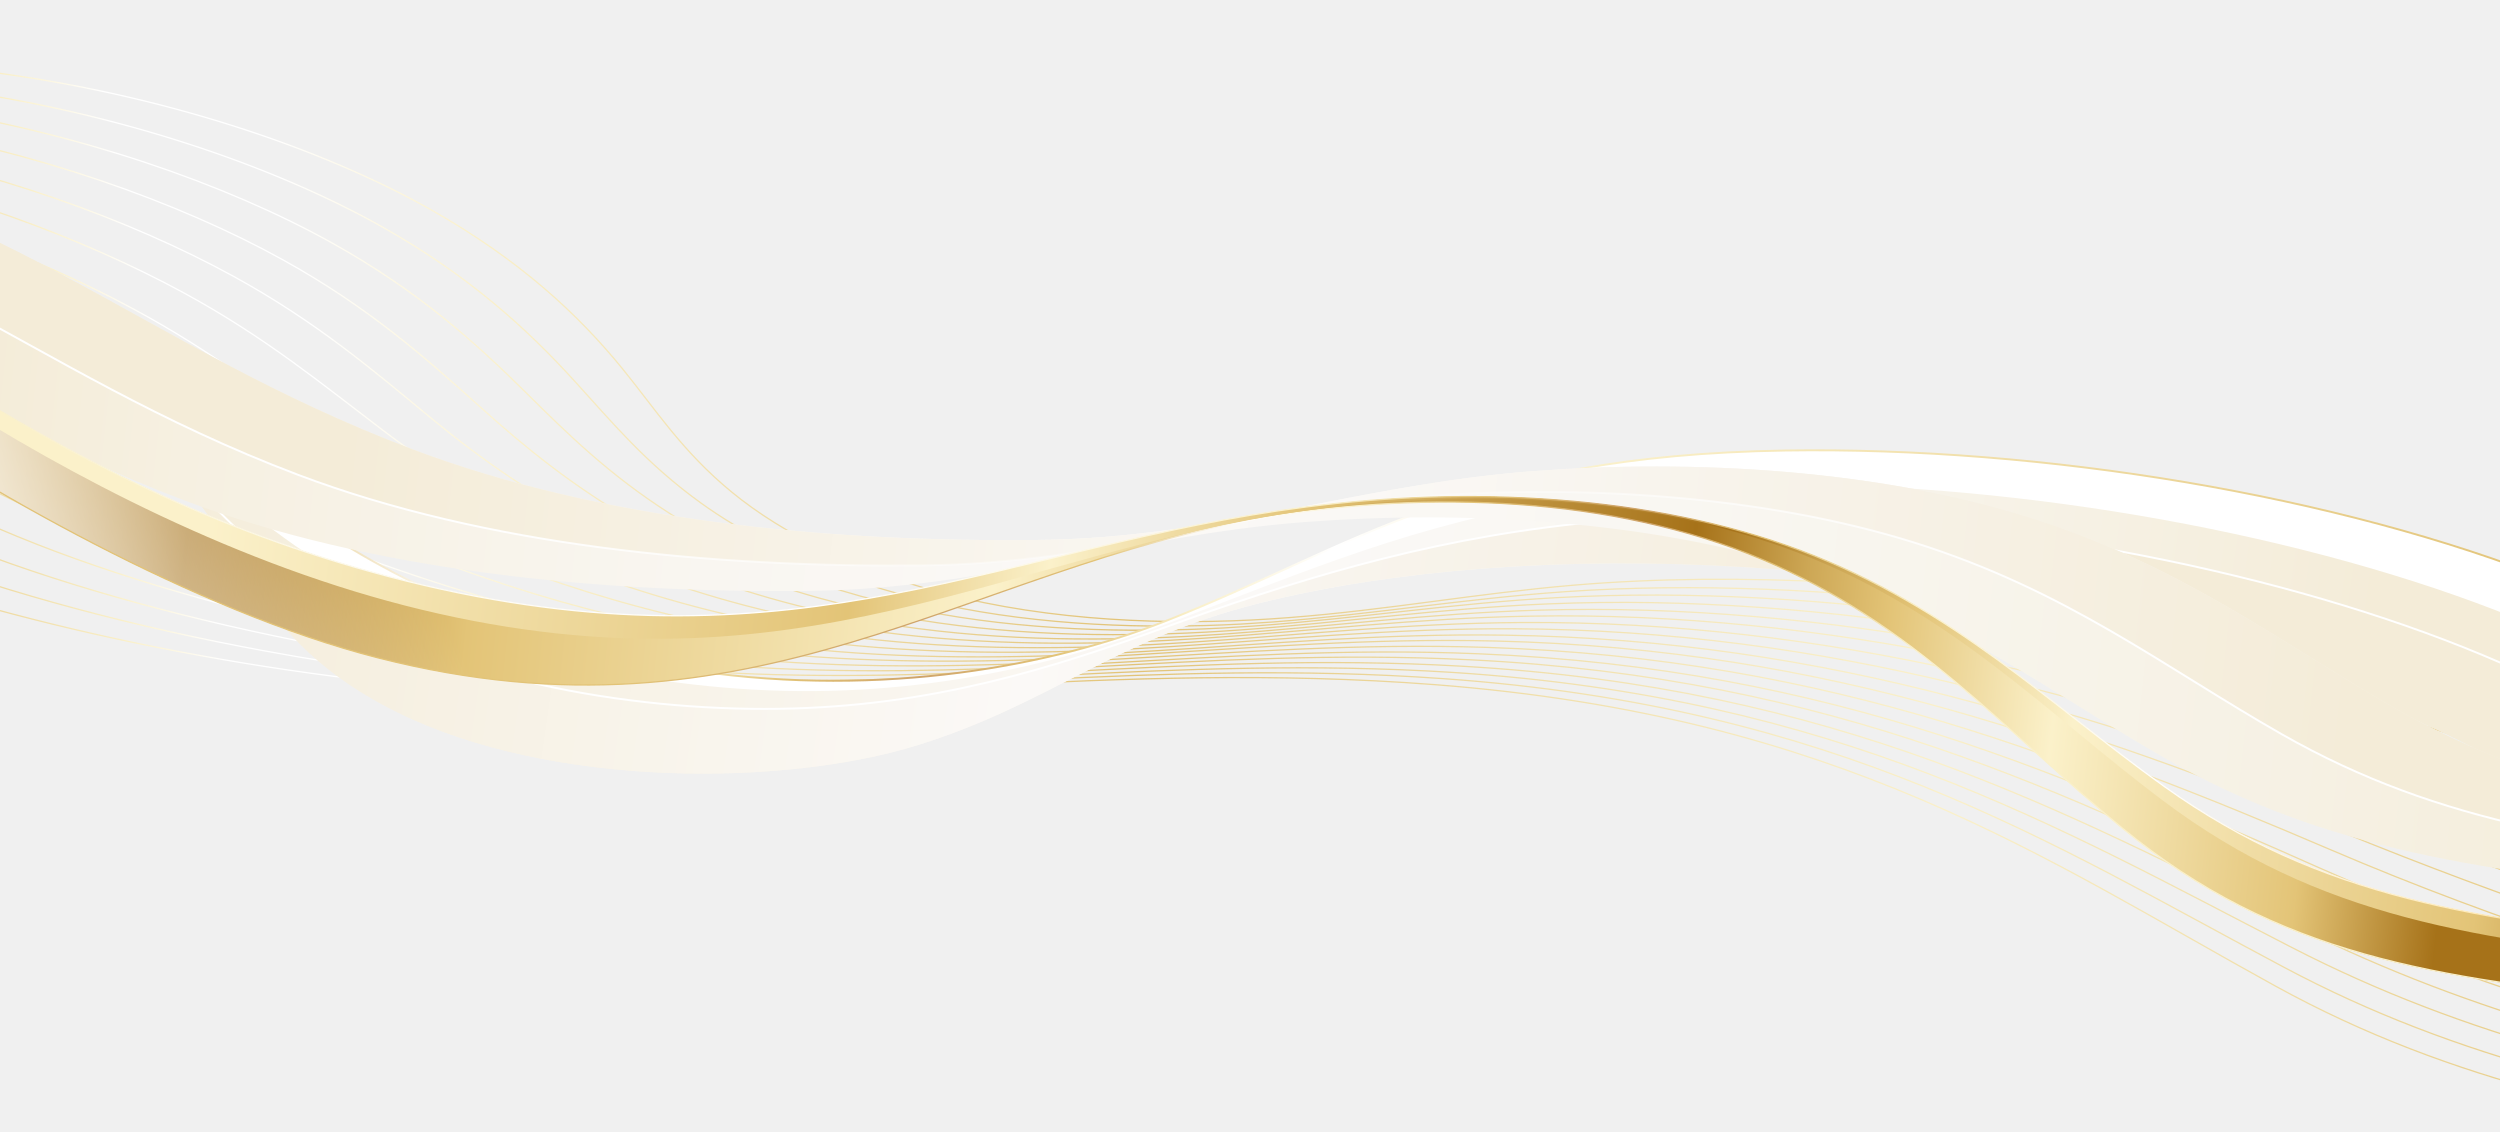
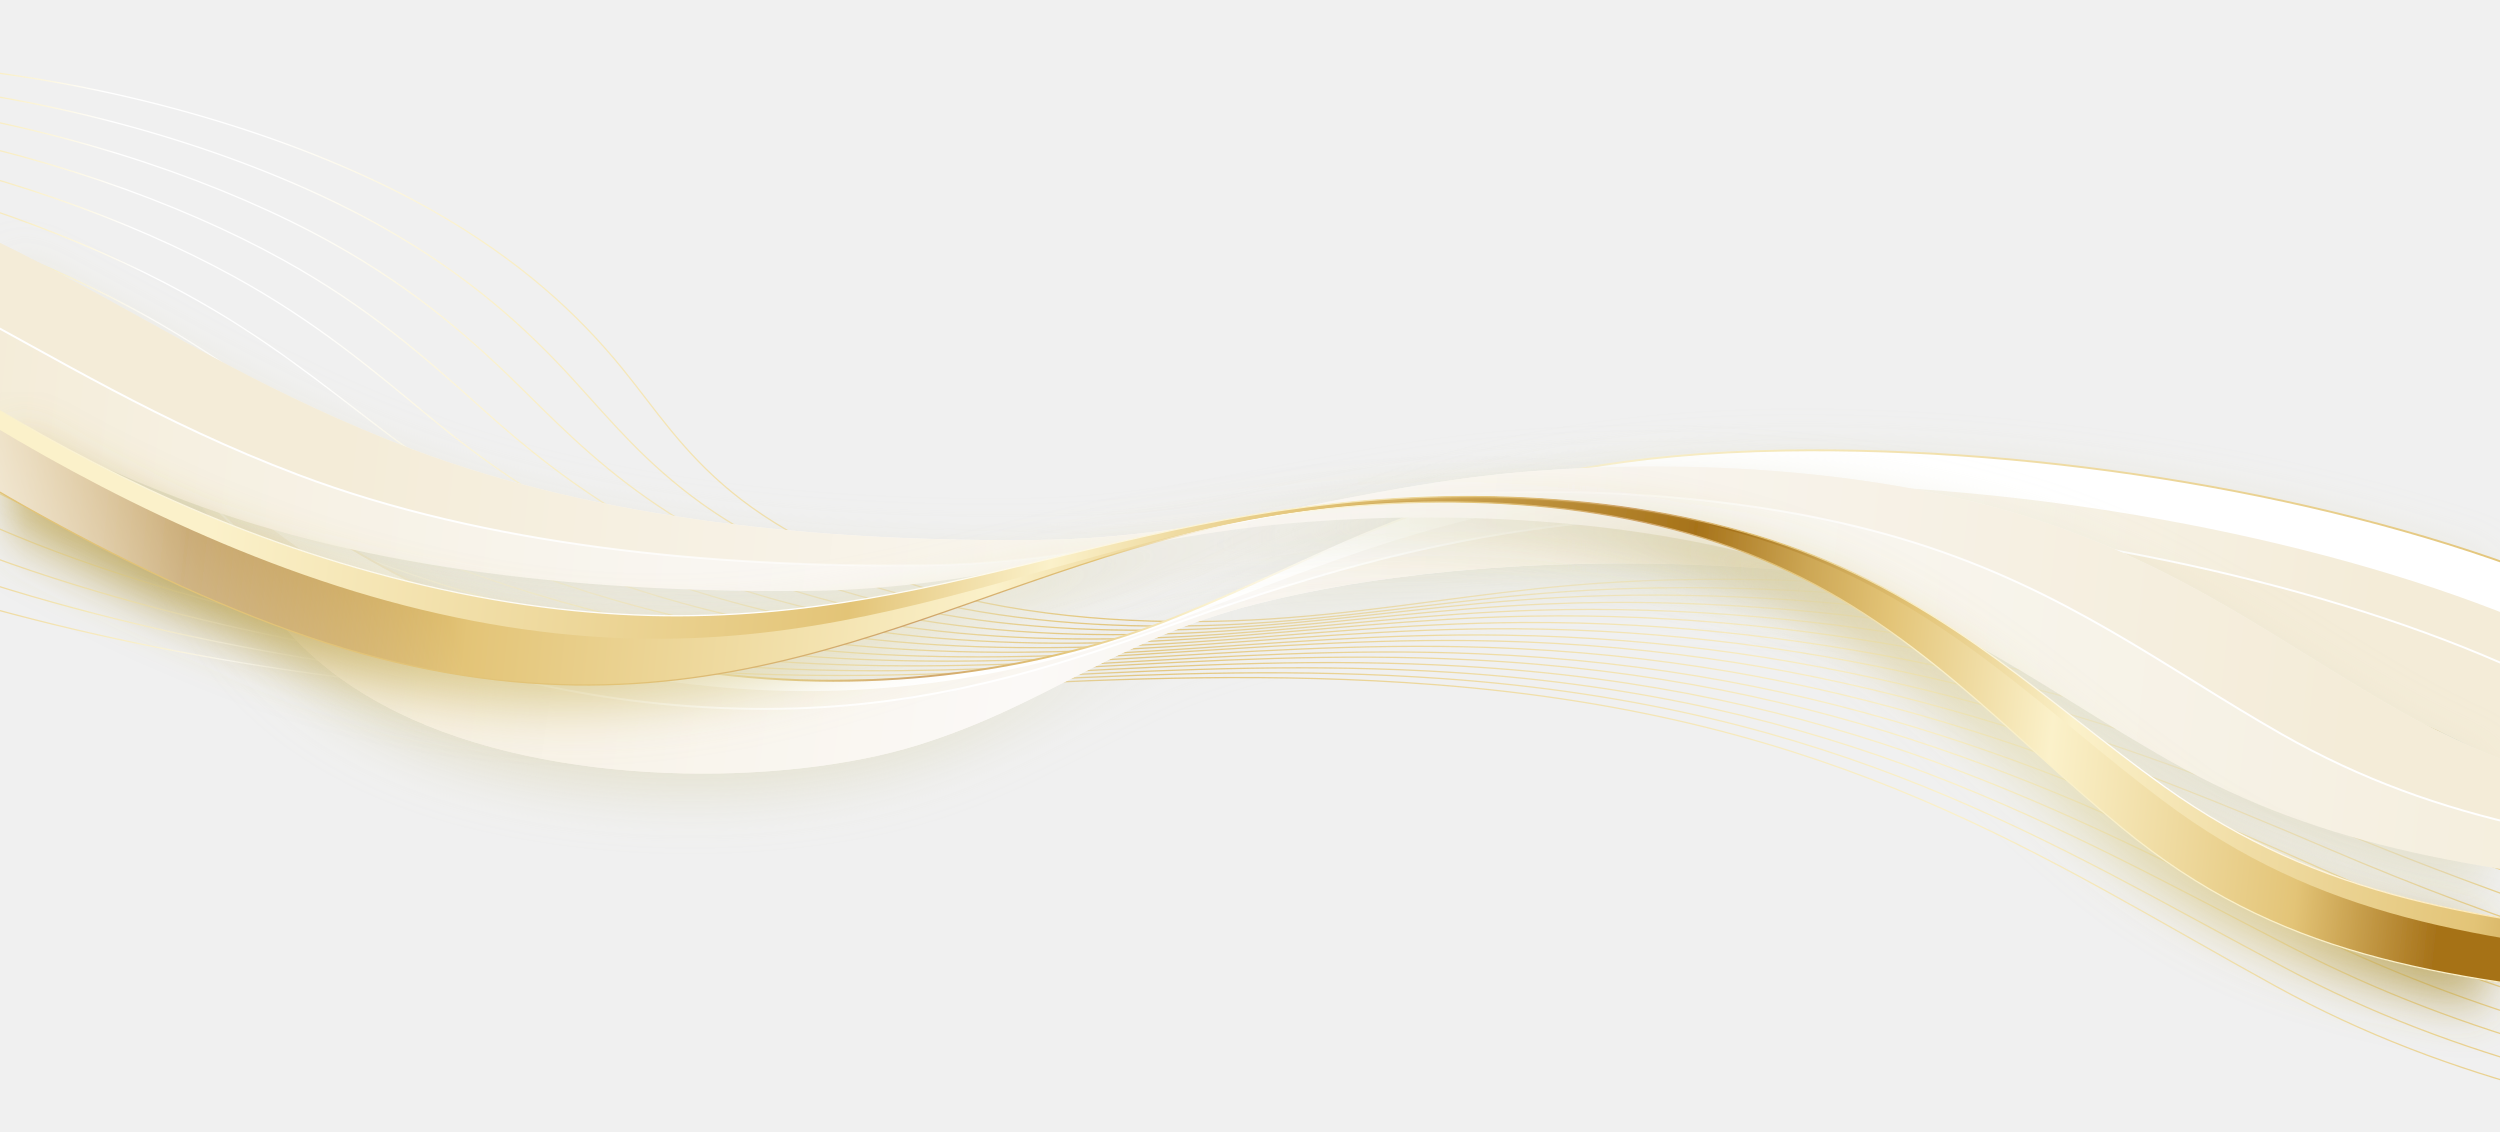
<svg xmlns="http://www.w3.org/2000/svg" viewBox="0 0 1920 869">
+   <defs>
+     <filter id="f1" x="0" y="0" width="200%" height="200%">
+       <feOffset result="offOut" in="SourceGraphic" dx="-10" dy="15" />
+       <feColorMatrix result="matrixOut" in="offOut" type="matrix" values=".6 0 0 .2 0                  0 .6 0 0 .2                 0.1 0 .6 0 0                 0 0 0 .8 0" />
+       <feGaussianBlur result="blurOut" in="matrixOut" stdDeviation="20" />
+       <feBlend in="SourceGraphic" in2="blurOut" mode="normal" />
+     </filter>
+   </defs>
  <linearGradient id="light1" gradientUnits="userSpaceOnUse" x1="-230" y1="1072" x2="470" y2="780">
    <stop offset="0" style="stop-color:#FFF0" />
    <stop offset="0.5" style="stop-color:#FFFF" />
    <stop offset="1" style="stop-color:#FFF0" />
    <animate attributeName="x1" from="-1000" to="3000" dur="4s" repeatCount="indefinite" />
    <animate attributeName="x2" from="-300" to="3700" dur="4s" repeatCount="indefinite" />
  </linearGradient>
  <linearGradient id="r1" gradientUnits="userSpaceOnUse" x1="-357.518" y1="733.033" x2="1949.24" y2="238.082">
    <stop offset="0" style="stop-color:#C59757" />
    <stop offset="0.13" style="stop-color:#E2C377" />
    <stop offset="0.21" style="stop-color:#FAF0C9" />
    <stop offset="0.24" style="stop-color:#FFFFFF" />
    <stop offset="0.29" style="stop-color:#FFFFFF" />
    <stop offset="0.35" style="stop-color:#FAF0C9" />
    <stop offset="0.53" style="stop-color:#E2C377" />
    <stop offset="0.57" style="stop-color:#E7CD8A" />
    <stop offset="0.66" style="stop-color:#F1E0AC" />
    <stop offset="0.73" style="stop-color:#F7EBC1" />
    <stop offset="0.78" style="stop-color:#FAF0C9" />
    <stop offset="1" style="stop-color:#E2C377" />
  </linearGradient>
  <path style="fill:none;stroke:url(#r1)" d="M-455.8,273.6c108.6,55.5,210.5,113.8,345.1,161.2c151.6,53.4,339.9,89.2,515,98c121.9,6.1,234.6-0.4,346.7-6.1  c112.1-5.7,227.5-10.4,350.8-0.9c313,24.2,468.1,133.9,646.1,231.7c67.7,37.2,135.8,62.6,210,82.4 M-428,260  c64.5,29.7,126.3,61.7,189.9,92.8c51.9,25.4,104.7,50.2,164.1,72.6c82.7,31.1,178,56.2,276.2,74.3c72.2,13.4,146.6,22.9,219.3,27.5  c26.1,1.7,51.9,2.7,77.4,3.3c91.4,2,178.9-2.5,265.5-6.9c10.1-0.5,20.2-1,30.3-1.5c100.8-5,203.9-8.7,313.7-0.9  c305.2,21.7,465.9,126.2,645.4,221.5c67.5,36,135.2,61.2,208.2,81.3 M-400.1,246.3c69.1,28.9,135,61.5,200.1,93.7  c53,26.2,104.7,52.4,163,75.9c78.2,31.4,169.2,56.7,263.4,75.7c69.3,14,141.3,24.4,212.6,29.9c25.6,2,50.9,3.3,76.2,4.2  c90.3,3,177.4-0.9,262.9-5.3c10-0.5,19.9-1,29.9-1.5c99.2-5,199.8-9.3,307.4-2.5c297.5,19.2,464.2,118.5,644.6,211.2  c67.6,34.8,134.6,59.8,206.3,80.1 M-372.3,232.6c73.8,28,143.8,61.3,210.2,94.6c54.1,27.1,104.6,54.6,161.8,79.1  c73.7,31.6,160.4,57.2,250.6,77.1c66.4,14.7,136.1,26,205.9,32.4c25,2.3,50,4,74.9,5.1c89.2,4,175.8,0.6,260.3-3.7  c9.9-0.5,19.7-1,29.5-1.5c97.5-5.1,195.7-10.1,301-4.1c289.6,16.4,462.2,110.8,643.8,201c67.6,33.6,134.1,58.3,204.4,79   M-344.5,218.9c78.5,27.2,152.5,61.1,220.3,95.5c55.2,28,104.6,56.7,160.7,82.4c69.3,31.8,151.6,57.7,237.8,78.5  c63.4,15.3,130.9,27.5,199.2,34.8c24.5,2.6,49.1,4.6,73.7,6c88.1,5.1,174.3,2.1,257.7-2.2c9.7-0.5,19.4-1,29.1-1.5  c95.9-5.2,191.6-10.8,294.7-5.7c281.8,13.8,460.2,103.1,643,190.7c67.5,32.4,133.5,56.9,202.6,77.8 M-316.7,205.3  c83.1,26.4,161.3,60.9,230.5,96.4c56.3,28.9,104.6,58.8,159.5,85.7c65,31.9,142.8,58.2,225,79.9c60.5,15.9,125.6,29.1,192.5,37.2  c24,2.9,48.2,5.3,72.5,7c87,6.1,172.7,3.6,255.1-0.6c9.6-0.5,19.2-1,28.7-1.5c94.2-5.2,187.6-11.5,288.3-7.3  c274,11.2,458.1,95.4,642.2,180.5c67.4,31.2,133,55.5,200.7,76.6 M-288.9,191.6c87.8,25.5,170,60.7,240.6,97.3  c57.4,29.8,104.7,60.8,158.4,89c60.8,31.9,134,58.7,212.2,81.2c57.5,16.6,120.4,30.6,185.8,39.7c23.5,3.3,47.2,5.9,71.3,7.9  c85.9,7.1,171.1,5.1,252.4,0.9c9.5-0.5,18.9-1,28.3-1.5c92.6-5.3,183.5-12.1,282-8.9c266.2,8.6,455.9,87.7,641.4,170.3  c67.4,30,132.4,54.1,198.8,75.5 M-261.1,177.9c92.5,24.7,178.8,60.5,250.7,98.2c58.5,30.7,104.8,62.8,157.2,92.3  c56.7,31.9,125.2,59.2,199.4,82.6c54.6,17.2,115.2,32.2,179,42.1c23,3.6,46.3,6.6,70,8.8c84.8,8.1,169.6,6.7,249.8,2.5  c9.3-0.5,18.6-1,27.9-1.6c90.9-5.4,179.4-12.8,275.6-10.5c258.4,6.1,453.8,80,640.7,160c67.2,28.8,131.8,52.6,197,74.3   M-233.3,164.3c97.1,23.9,187.5,60.3,260.8,99.1c59.6,31.6,105.1,64.8,156.1,95.6c52.8,31.9,116.4,59.7,186.6,84  c51.7,17.9,109.9,33.8,172.3,44.6c22.5,3.9,45.4,7.2,68.8,9.8c83.7,9.2,168,8.2,247.2,4.1c9.2-0.5,18.4-1,27.5-1.6  c89.3-5.4,175.3-13.5,269.3-12.1c250.6,3.5,451.6,72.3,639.9,149.8c67.1,27.6,131.3,51.2,195.1,73.1 M-205.5,150.6  c101.8,23,196.3,60.1,270.9,100c60.7,32.4,105.5,66.8,154.9,98.9c49,31.8,107.6,60.2,173.8,85.4c48.7,18.5,104.7,35.3,165.6,47  c21.9,4.2,44.5,7.8,67.6,10.7c82.6,10.2,166.5,9.7,244.6,5.6c9.1-0.5,18.1-1,27.1-1.6c87.6-5.5,171.2-14.1,262.9-13.7  c242.8,1,449.3,64.6,639.1,139.6c67,26.4,130.7,49.8,193.2,71.9 M-177.7,136.9c106.5,22.2,205,59.8,281.1,100.9  c61.8,33.3,106.1,68.7,153.8,102.1c45.3,31.8,98.8,60.7,161,86.8c45.8,19.2,99.5,36.9,158.9,49.5c21.4,4.6,43.5,8.5,66.4,11.6  C725,499,808.4,499,885.5,495c9-0.5,17.8-1,26.6-1.6c86-5.6,167.2-14.8,256.6-15.3c235.1-1.5,447,57,638.3,129.3  c66.8,25.3,130.2,48.4,191.3,70.8 M-149.9,123.2C-38.7,144.6,63.9,182.9,141.3,225c62.9,34.2,106.8,70.6,152.7,105.4  c41.8,31.7,90,61.2,148.3,88.2c42.8,19.8,94.2,38.4,152.2,51.9c20.9,4.9,42.6,9.1,65.2,12.5c80.4,12.2,163.3,12.8,239.3,8.7  c8.8-0.5,17.6-1,26.2-1.6c84.3-5.6,163.1-15.4,250.2-16.9c227.3-4,444.6,49.3,637.6,119.1c66.7,24.1,129.6,46.9,189.5,69.6   M-122.1,109.6C-6.2,130.1,100.5,169,179.3,212.2c64,35.1,107.8,72.6,151.5,108.7c38.4,31.7,81.2,61.7,135.5,89.6  c39.9,20.5,89,40,145.5,54.4c20.4,5.2,41.7,9.7,63.9,13.5c79.3,13.3,161.8,14.3,236.7,10.3c8.7-0.5,17.3-1,25.8-1.6  c82.7-5.7,159-16.1,243.9-18.5c219.6-6.4,442.2,41.7,636.8,108.9c66.5,22.9,129,45.5,187.6,68.4 M-94.2,95.9  C26.2,115.6,137,155.1,217.2,199.5c65.1,36,108.8,74.6,150.4,112c35.1,31.7,72.4,62.2,122.7,91c36.9,21.1,83.8,41.5,138.8,56.8  c19.9,5.5,40.8,10.4,62.7,14.4c78.2,14.3,160.2,15.8,234.1,11.8c8.6-0.5,17.1-1,25.4-1.6c81-5.8,155-16.7,237.5-20.1  c211.9-8.9,439.8,34.1,636,98.6c66.2,21.8,128.5,44.1,185.7,67.3 M-66.4,82.2c125.2,18.9,240,59,321.6,104.5  c66.2,36.9,110.1,76.5,149.2,115.3c32,31.7,63.6,62.7,109.9,92.3c34,21.8,78.5,43.1,132,59.3c19.3,5.9,39.9,11,61.5,15.3  c77.1,15.3,158.7,17.3,231.5,13.4c8.4-0.5,16.8-1,25-1.6c79.4-5.8,151-17.3,231.2-21.7c204.3-11.3,437.4,26.6,635.2,88.4  c66,20.6,127.9,42.7,183.8,66.1 M-38.6,68.6c129.8,18,248.8,58.8,331.7,105.4c67.2,37.8,111.6,78.5,148.1,118.6  c28.9,31.7,54.8,63.2,97.1,93.7c31.1,22.4,73.3,44.6,125.3,61.7c18.8,6.2,38.9,11.7,60.3,16.3c76,16.3,157.1,18.8,228.9,15  c8.3-0.5,16.5-1,24.6-1.6c77.8-5.9,147-17.9,224.8-23.3c196.8-13.6,434.9,19.1,634.4,78.1c65.8,19.5,127.3,41.2,182,65 M-10.8,54.9  C123.7,72.1,246.7,113.5,331,161.1c68.3,38.6,113.2,80.5,146.9,121.9c25.9,31.8,46,63.7,84.3,95.1c38.3,31.4,98.6,63,177.7,81.3  c83.6,19.4,174.3,20.9,250.4,14.9c76.1-5.9,143-18.5,218.5-24.9c250.7-21.3,597,34.2,813.8,131.7" />
  <linearGradient id="r21" gradientUnits="userSpaceOnUse" x1="-551.298" y1="622.584" x2="1959.386" y2="262.64" gradientTransform="matrix(1 0 0 -1 0 870)">
    <stop offset="0.24" style="stop-color:#F4ECD8" />
    <stop offset="0.6" style="stop-color:#FBF9F7" />
    <stop offset="0.72" style="stop-color:#F9F7F2" />
    <stop offset="0.85" style="stop-color:#F6F1E4" />
    <stop offset="0.94" style="stop-color:#F4ECD8" />
  </linearGradient>
-   <path style="fill:url(#r21);" d="M705,572.2  c101.5-31.7,150.6-80.9,261.2-108.7c102.8-25.9,235.8-36.6,376-27.8c236.3,14.7,483.1,84,617.1,173.1l2.4-162.2  C1796,380.5,1569.4,342.9,1371,345.9c-244.7,3.8-330.7,73.7-475.4,130.9c-87.1,34.4-217.1,59.1-360,38.6  C407.4,497,306,447.5,234.6,399c-71.4-48.5-126-100.4-218.7-144.3c-143.3-68-372.3-107.7-554.5-96.2l79,97.7  c70.6-22.4,177.7-27.8,282.8-14.2c105.1,13.6,205.9,45.9,266.1,85.2c53.8,35.1,74.4,73.5,97.6,110.8  c23.2,37.3,52.4,76.3,118.2,108.9C423.8,605.7,602.9,604,705,572.2L705,572.2z" />
+   <path style="fill:url(#r21);" filter="url(#f1)" d="M705,572.2  c101.5-31.7,150.6-80.9,261.2-108.7c102.8-25.9,235.8-36.6,376-27.8c236.3,14.7,483.1,84,617.1,173.1l2.4-162.2  C1796,380.5,1569.4,342.9,1371,345.9c-244.7,3.8-330.7,73.7-475.4,130.9c-87.1,34.4-217.1,59.1-360,38.6  C407.4,497,306,447.5,234.6,399c-71.4-48.5-126-100.4-218.7-144.3c-143.3-68-372.3-107.7-554.5-96.2l79,97.7  c70.6-22.4,177.7-27.8,282.8-14.2c105.1,13.6,205.9,45.9,266.1,85.2c53.8,35.1,74.4,73.5,97.6,110.8  c23.2,37.3,52.4,76.3,118.2,108.9C423.8,605.7,602.9,604,705,572.2L705,572.2z" />
  <path fill="#FFF" d="M578,529.6c129.2,7.3,239.2-20.5,326.1-53.5c11.8-4.5,23.4-8.9,35-13.4c96.4-36.9,185.6-72.4,316-85.5  c43.5-4.4,91.4-6.3,145.3-5c195.4,4.6,409.8,47.6,560.5,114.8l0.6-40.5C1796,380.5,1569.4,342.9,1371,346  c-244.7,3.8-330.7,73.7-475.4,130.8c-87.1,34.4-217.1,59.1-360,38.6C407.4,497,306,447.6,234.6,399S108.6,298.7,16,254.7  c-143.3-68-372.3-107.7-554.5-96.2l19.8,24.4c77.1-9.4,170-7.2,260.9,5.6c90.8,12.8,179.1,36.1,247.4,65.6  c20.4,8.8,39,18.1,55.9,27.8c33.8,19.4,60.7,39.9,86,60.7c37.6,31.1,72.4,63.5,120.9,93.4C335.5,487.1,455.9,522.7,578,529.6  L578,529.6z" />
  <linearGradient id="r22" gradientUnits="userSpaceOnUse" x1="-545.459" y1="664.323" x2="1945.131" y2="307.261" gradientTransform="matrix(1 0 0 -1 0 870)">
    <stop offset="0.23" style="stop-color:#CFA46A" />
    <stop offset="0.3" style="stop-color:#E2C377" />
    <stop offset="0.37" style="stop-color:#FFFFFF" />
    <stop offset="0.43" style="stop-color:#FAF0C9" />
    <stop offset="0.47" style="stop-color:#E2C377" />
    <stop offset="0.51" style="stop-color:#CFA46A" />
    <stop offset="0.55" style="stop-color:#E2C377" />
    <stop offset="0.59" style="stop-color:#FAF0C9" />
    <stop offset="0.63" style="stop-color:#FFFFFF" />
    <stop offset="0.71" style="stop-color:#FAF0C9" />
    <stop offset="1" style="stop-color:#E2C377" />
  </linearGradient>
  <path style="fill:none;stroke:url(#r22);stroke-width:1.5;" d="  M1961.6,446.6C1796,380.5,1569.4,342.9,1371,346c-244.7,3.8-330.7,73.7-475.4,130.8c-87.1,34.4-217.1,59.1-360,38.6  C407.4,497,306,447.5,234.6,399S108.6,298.7,16,254.7c-143.3-68-372.3-107.7-554.5-96.2" />
  <path style="fill:none;stroke:url(#light1);stroke-width:2;" d="  M1961.6,446.6C1796,380.5,1569.4,342.9,1371,346c-244.7,3.8-330.7,73.7-475.4,130.8c-87.1,34.4-217.1,59.1-360,38.6  C407.4,497,306,447.5,234.6,399S108.6,298.7,16,254.7c-143.3-68-372.3-107.7-554.5-96.2" />
  <linearGradient id="r23" gradientUnits="userSpaceOnUse" x1="-509.877" y1="586.889" x2="1955.206" y2="233.483" gradientTransform="matrix(1 0 0 -1 0 870)">
    <stop offset="0.24" style="stop-color:#F4ECD8" />
    <stop offset="0.53" style="stop-color:#FBF9F7" />
    <stop offset="0.62" style="stop-color:#F8F4ED" />
    <stop offset="0.83" style="stop-color:#F4ECD8" />
  </linearGradient>
  <path style="fill:url(#r23);" d="M705,572.2  c101.5-31.7,150.6-80.9,261.2-108.7c102.8-25.9,235.8-36.6,376-27.8c236.3,14.7,483.1,84,617.1,173.1l1.2-81.1  c-136-68.4-338-116.6-530.5-129c-52.2-3.3-100.6-3.9-145.8-1.9c-133.8,5.7-237.4,33-336,66.2c-12.1,4-23.9,8.2-35.6,12.5  c-86.6,31.5-177.3,63.2-292.3,68.3c-116.5,5.2-255.4-17.2-350.4-70.8c-54.2-30.8-87.2-65.4-120-98.6c-22-22.1-44.6-44.2-75.1-65.3  c-15.2-10.6-32.4-20.8-52-30.6c-65.6-32.8-158.1-59.1-253.7-72.1c-95.6-13-193.2-12.7-268.2,1l39.5,48.9  c70.6-22.4,177.7-27.8,282.8-14.2c105.1,13.6,205.9,45.9,266.1,85.2c53.8,35.1,74.4,73.5,97.6,110.8s52.4,76.3,118.2,108.9  C423.8,605.7,603,604,705,572.2L705,572.2z" />
  <path style="fill:none;stroke:#FFF;stroke-width:1.5;" d="M1960.4,527.7c-136-68.4-338-116.7-530.5-129c-52.2-3.3-100.6-3.9-145.8-1.9c-133.8,5.7-237.4,33-336,66.2  c-12.1,4-23.9,8.2-35.6,12.4c-86.6,31.5-177.3,63.2-292.3,68.3c-116.5,5.2-255.4-17.2-350.4-70.8c-54.2-30.8-87.2-65.4-120-98.6  c-22-22.1-44.6-44.2-75.1-65.3c-15.2-10.6-32.4-20.8-52-30.6c-65.6-32.8-158.1-59.1-253.7-72.1s-193.2-12.7-268.2,1" />
  <linearGradient id="r31" gradientUnits="userSpaceOnUse" x1="-452.87" y1="623.306" x2="2262.021" y2="331.527" gradientTransform="matrix(1 0 0 -1 0 870)">
    <stop offset="0.16" style="stop-color:#F4ECD8" />
    <stop offset="0.22" style="stop-color:#F6F0E1" />
    <stop offset="0.37" style="stop-color:#F9F6F1" />
    <stop offset="0.48" style="stop-color:#FBF9F7" />
    <stop offset="0.64" style="stop-color:#F9F7F2" />
    <stop offset="0.82" style="stop-color:#F6F1E4" />
    <stop offset="0.94" style="stop-color:#F4ECD8" />
  </linearGradient>
-   <path style="fill:url(#r31);" d="M2250.3,647.6  c-167.8-18-287.3-33.2-410.1-103.2c-89.9-51.3-165-110.5-282.9-147.4c-116.1-36.3-257-44.5-379.4-35.2  c-135.8,10.3-242.7,51.4-381,52.9c-162.9,1.8-336.4-15.3-480.1-69.6C103.3,264.4,2.6,148.4-265.6,98.4l-175.5,39.1  c268.2,50,369,166,582.4,246.7c143.7,54.3,317.2,71.4,480.1,69.6c138.3-1.5,245.3-42.6,381.1-52.9c122.4-9.3,263.3-1.1,379.4,35.2  c117.9,36.9,192.9,96.2,282.9,147.4c122.8,70,242.3,85.2,410.1,103.2L2250.3,647.6z" />
+   <path style="fill:url(#r31);" filter="url(#f1)" d="M2250.3,647.6  c-167.8-18-287.3-33.2-410.1-103.2c-89.9-51.3-165-110.5-282.9-147.4c-116.1-36.3-257-44.5-379.4-35.2  c-135.8,10.3-242.7,51.4-381,52.9c-162.9,1.8-336.4-15.3-480.1-69.6C103.3,264.4,2.6,148.4-265.6,98.4l-175.5,39.1  c268.2,50,369,166,582.4,246.7c143.7,54.3,317.2,71.4,480.1,69.6c138.3-1.5,245.3-42.6,381.1-52.9c122.4-9.3,263.3-1.1,379.4,35.2  c117.9,36.9,192.9,96.2,282.9,147.4c122.8,70,242.3,85.2,410.1,103.2L2250.3,647.6z" />
  <linearGradient id="r32" gradientUnits="userSpaceOnUse" x1="-366.654" y1="628.535" x2="2263.561" y2="345.856" gradientTransform="matrix(1 0 0 -1 0 870)">
    <stop offset="0.24" style="stop-color:#F4ECD8" />
    <stop offset="0.53" style="stop-color:#FBF9F7" />
    <stop offset="0.62" style="stop-color:#F8F4ED" />
    <stop offset="0.83" style="stop-color:#F4ECD8" />
  </linearGradient>
  <path style="fill:url(#r32);" d="M2250.3,647.6  c-167.8-18-287.3-33.2-410.1-103.2c-89.9-51.3-165-110.5-282.9-147.4c-116.1-36.3-257-44.5-379.4-35.2  c-135.8,10.3-242.7,51.4-381,52.9c-162.9,1.8-336.4-15.3-480.1-69.6C103.3,264.4,2.6,148.4-265.6,98.4l-87.8,19.6  c268.2,50,369,166,582.4,246.7C372.6,419,546.2,436,709.1,434.2c138.3-1.5,245.3-42.6,381-52.9c122.4-9.3,263.3-1.1,379.4,35.2  c117.9,36.9,192.9,96.2,282.9,147.4c122.8,70,242.3,85.2,410.1,103.2L2250.3,647.6z" />
  <linearGradient id="r33" gradientUnits="userSpaceOnUse" x1="-368.253" y1="614.203" x2="2177.341" y2="340.618" gradientTransform="matrix(1 0 0 -1 0 870)">
    <stop offset="0.29" style="stop-color:#FFF" />
    <stop offset="0.52" style="stop-color:#FFF0" />
    <stop offset="0.76" style="stop-color:#FFF" />
  </linearGradient>
  <path style="fill:none;stroke:url(#r33);stroke-width:1.5;" d="  M-353.4,118c268.2,50,369,166,582.4,246.7C372.6,419,546.2,436,709.1,434.2c138.3-1.5,245.3-42.6,381-52.9  c122.4-9.3,263.3-1.1,379.4,35.2c117.9,36.9,192.9,96.2,282.9,147.4c122.8,70,242.3,85.2,410.1,103.2" />
  <linearGradient id="r41" gradientUnits="userSpaceOnUse" x1="-121.169" y1="480.514" x2="2081.274" y2="243.809" gradientTransform="matrix(1 0 0 -1 0 870)">
    <stop offset="0" style="stop-color:#E3C477" />
    <stop offset="0.12" style="stop-color:#A67219" />
    <stop offset="0.22" style="stop-color:#E3C477" />
    <stop offset="0.4" style="stop-color:#FBF1CA" />
    <stop offset="0.49" style="stop-color:#E3C477" />
    <stop offset="0.64" style="stop-color:#A67219" />
    <stop offset="0.68" style="stop-color:#CDA755" />
    <stop offset="0.71" style="stop-color:#E3C477" />
    <stop offset="0.77" style="stop-color:#FBF1CA" />
    <stop offset="0.86" style="stop-color:#E3C477" />
    <stop offset="0.91" style="stop-color:#A67219" />
  </linearGradient>
-   <path style="fill:url(#r41);" d="M1629.7,636  c119.8,98.6,239.1,114.9,406.9,132.9l34.1-44.4c-167.8-18-287.2-33.9-408.3-120.3c-88.6-63.3-162.1-137.4-279.3-181.3  c-115.4-43.2-256.5-49.4-379.6-33.6c-231.5,29.6-387.2,128.1-678,60.2C185.5,416.7,72.4,360-23.6,301.4l-88.7,5.4  c95.1,66.6,262.7,162.8,402.5,198.4c290.2,74,450.7-69.4,683.2-108.1c123.6-20.6,264.9-15.9,379.7,32.4  C1469.8,478.7,1542,563.8,1629.7,636z" />
+   <path style="fill:url(#r41);" filter="url(#f1)" d="M1629.7,636  c119.8,98.6,239.1,114.9,406.9,132.9l34.1-44.4c-167.8-18-287.2-33.9-408.3-120.3c-88.6-63.3-162.1-137.4-279.3-181.3  c-115.4-43.2-256.5-49.4-379.6-33.6c-231.5,29.6-387.2,128.1-678,60.2C185.5,416.7,72.4,360-23.6,301.4l-88.7,5.4  c95.1,66.6,262.7,162.8,402.5,198.4c290.2,74,450.7-69.4,683.2-108.1c123.6-20.6,264.9-15.9,379.7,32.4  C1469.8,478.7,1542,563.8,1629.7,636z" />
  <path style="fill:url(#light1);" d="M1629.7,636  c119.8,98.6,239.1,114.9,406.9,132.9l34.1-44.4c-167.8-18-287.2-33.9-408.3-120.3c-88.6-63.3-162.1-137.4-279.3-181.3  c-115.4-43.2-256.5-49.4-379.6-33.6c-231.5,29.6-387.2,128.1-678,60.2C185.5,416.7,72.4,360-23.6,301.4l-88.7,5.4  c95.1,66.6,262.7,162.8,402.5,198.4c290.2,74,450.7-69.4,683.2-108.1c123.6-20.6,264.9-15.9,379.7,32.4  C1469.8,478.7,1542,563.8,1629.7,636z" />
  <linearGradient id="r42" gradientUnits="userSpaceOnUse" x1="-121.755" y1="477.221" x2="2051.905" y2="243.611" gradientTransform="matrix(1 0 0 -1 0 870)">
    <stop offset="0.28" style="stop-color:#E2C377" />
    <stop offset="0.38" style="stop-color:#CFA46A" />
    <stop offset="0.44" style="stop-color:#E2C377" />
    <stop offset="0.49" style="stop-color:#FFFFFF" />
    <stop offset="0.53" style="stop-color:#FAF0C9" />
    <stop offset="0.57" style="stop-color:#E2C377" />
    <stop offset="0.63" style="stop-color:#CFA46A" />
    <stop offset="0.68" style="stop-color:#E2C377" />
    <stop offset="0.73" style="stop-color:#FAF0C9" />
  </linearGradient>
  <path style="fill:none;stroke:url(#r42);" d="  M-112.3,306.8c95.1,66.6,262.7,162.8,402.5,198.4c290.2,74,450.7-69.4,683.2-108.1c123.6-20.6,264.9-15.9,379.7,32.4  c116.6,49.1,188.9,134.2,276.6,206.3c119.8,98.6,239.1,114.9,406.9,132.9" />
  <linearGradient id="r43" gradientUnits="userSpaceOnUse" x1="-51.682" y1="489.5" x2="2083.033" y2="260.074" gradientTransform="matrix(1 0 0 -1 0 870)">
    <stop offset="0.1" style="stop-color:#FBF1CA" />
    <stop offset="0.33" style="stop-color:#E3C477" />
    <stop offset="0.4" style="stop-color:#FBF1CA" />
    <stop offset="0.49" style="stop-color:#E3C477" />
    <stop offset="0.64" style="stop-color:#A67219" />
    <stop offset="0.68" style="stop-color:#CDA755" />
    <stop offset="0.71" style="stop-color:#E3C477" />
    <stop offset="0.77" style="stop-color:#FBF1CA" />
    <stop offset="0.92" style="stop-color:#E3C477" />
    <stop offset="1" style="stop-color:#A67219" />
  </linearGradient>
  <path style="fill:url(#r43);" d="M1661.3,615  c120.6,90.5,240,106.5,407.8,124.5l1.6-15c-167.8-18-287.2-33.9-408.3-120.3c-88.6-63.3-162.1-137.4-279.3-181.3  c-115.4-43.2-256.5-49.4-379.6-33.6c-231.5,29.6-387.2,128.1-678,60.2C185.5,416.7,72.4,360-23.6,301.4l-19.8,2  c95.7,61.3,227,131.1,367,164.8c290.6,70,447.9-43.5,679.7-76.1c123.3-17.4,264.4-11.7,379.6,33.2C1500,471,1573,548.7,1661.3,615  L1661.3,615z" />
  <linearGradient id="r44" gradientUnits="userSpaceOnUse" x1="-31.741" y1="494.94" x2="2083.838" y2="267.571" gradientTransform="matrix(1 0 0 -1 0 870)">
    <stop offset="0" style="stop-color:#FAF0C9" />
    <stop offset="0.14" style="stop-color:#FDFAED" />
    <stop offset="0.23" style="stop-color:#FEFDFA" />
    <stop offset="0.31" style="stop-color:#FFFFFF" />
    <stop offset="0.49" style="stop-color:#FAF0C9" />
    <stop offset="0.55" style="stop-color:#E2C377" />
    <stop offset="0.6" style="stop-color:#CFA46A" />
    <stop offset="0.65" style="stop-color:#E2C377" />
    <stop offset="0.71" style="stop-color:#FAF0C9" />
    <stop offset="0.8" style="stop-color:#FFFFFF" />
    <stop offset="0.92" style="stop-color:#FFEBBA" />
    <stop offset="1" style="stop-color:#E2C377" />
  </linearGradient>
  <path style="fill:none;stroke:url(#r44);" d="  M2070.7,724.5c-167.8-18-287.2-33.9-408.3-120.3c-88.6-63.3-162.1-137.4-279.3-181.3c-115.4-43.2-256.5-49.4-379.6-33.6  c-231.5,29.6-387.2,128.1-678,60.2C185.5,416.7,72.4,360-23.6,301.4" />
</svg>
